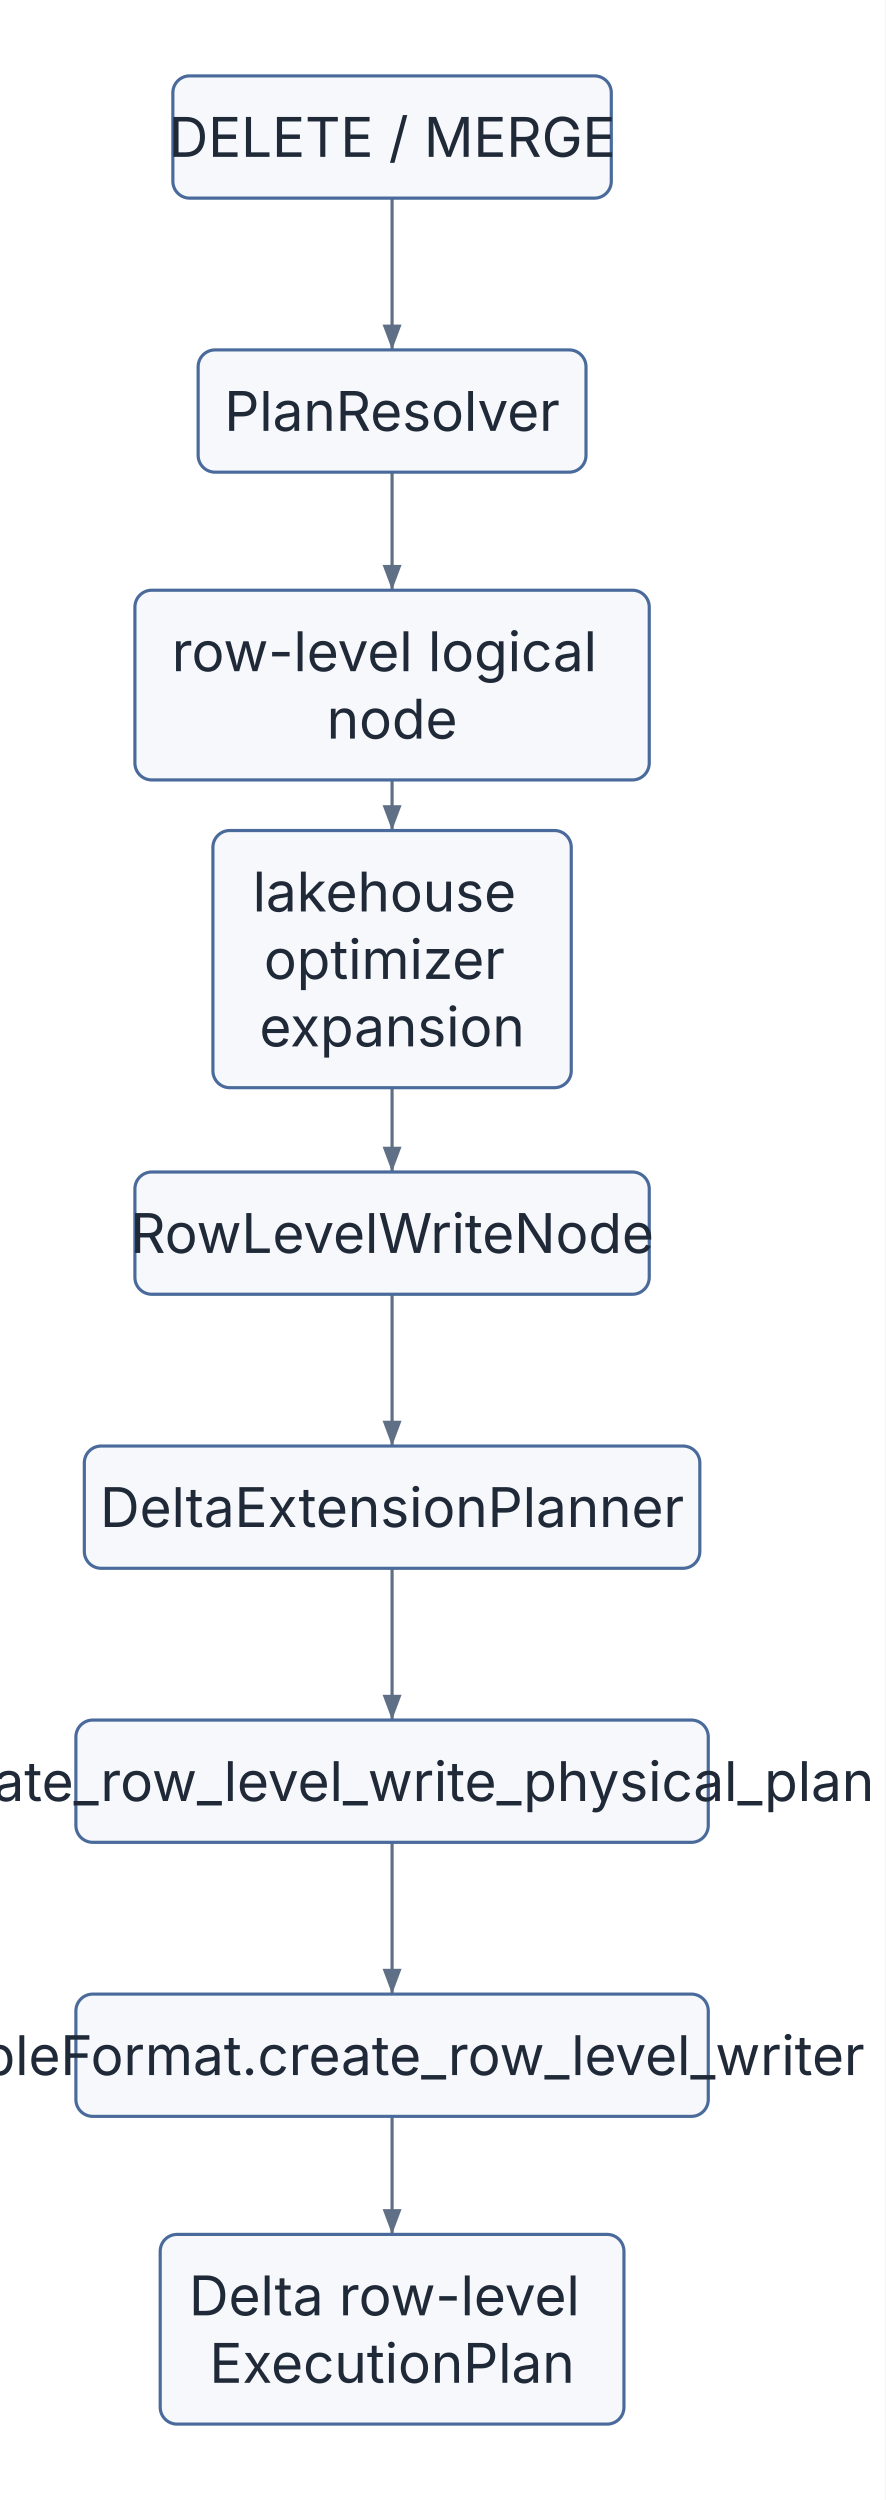
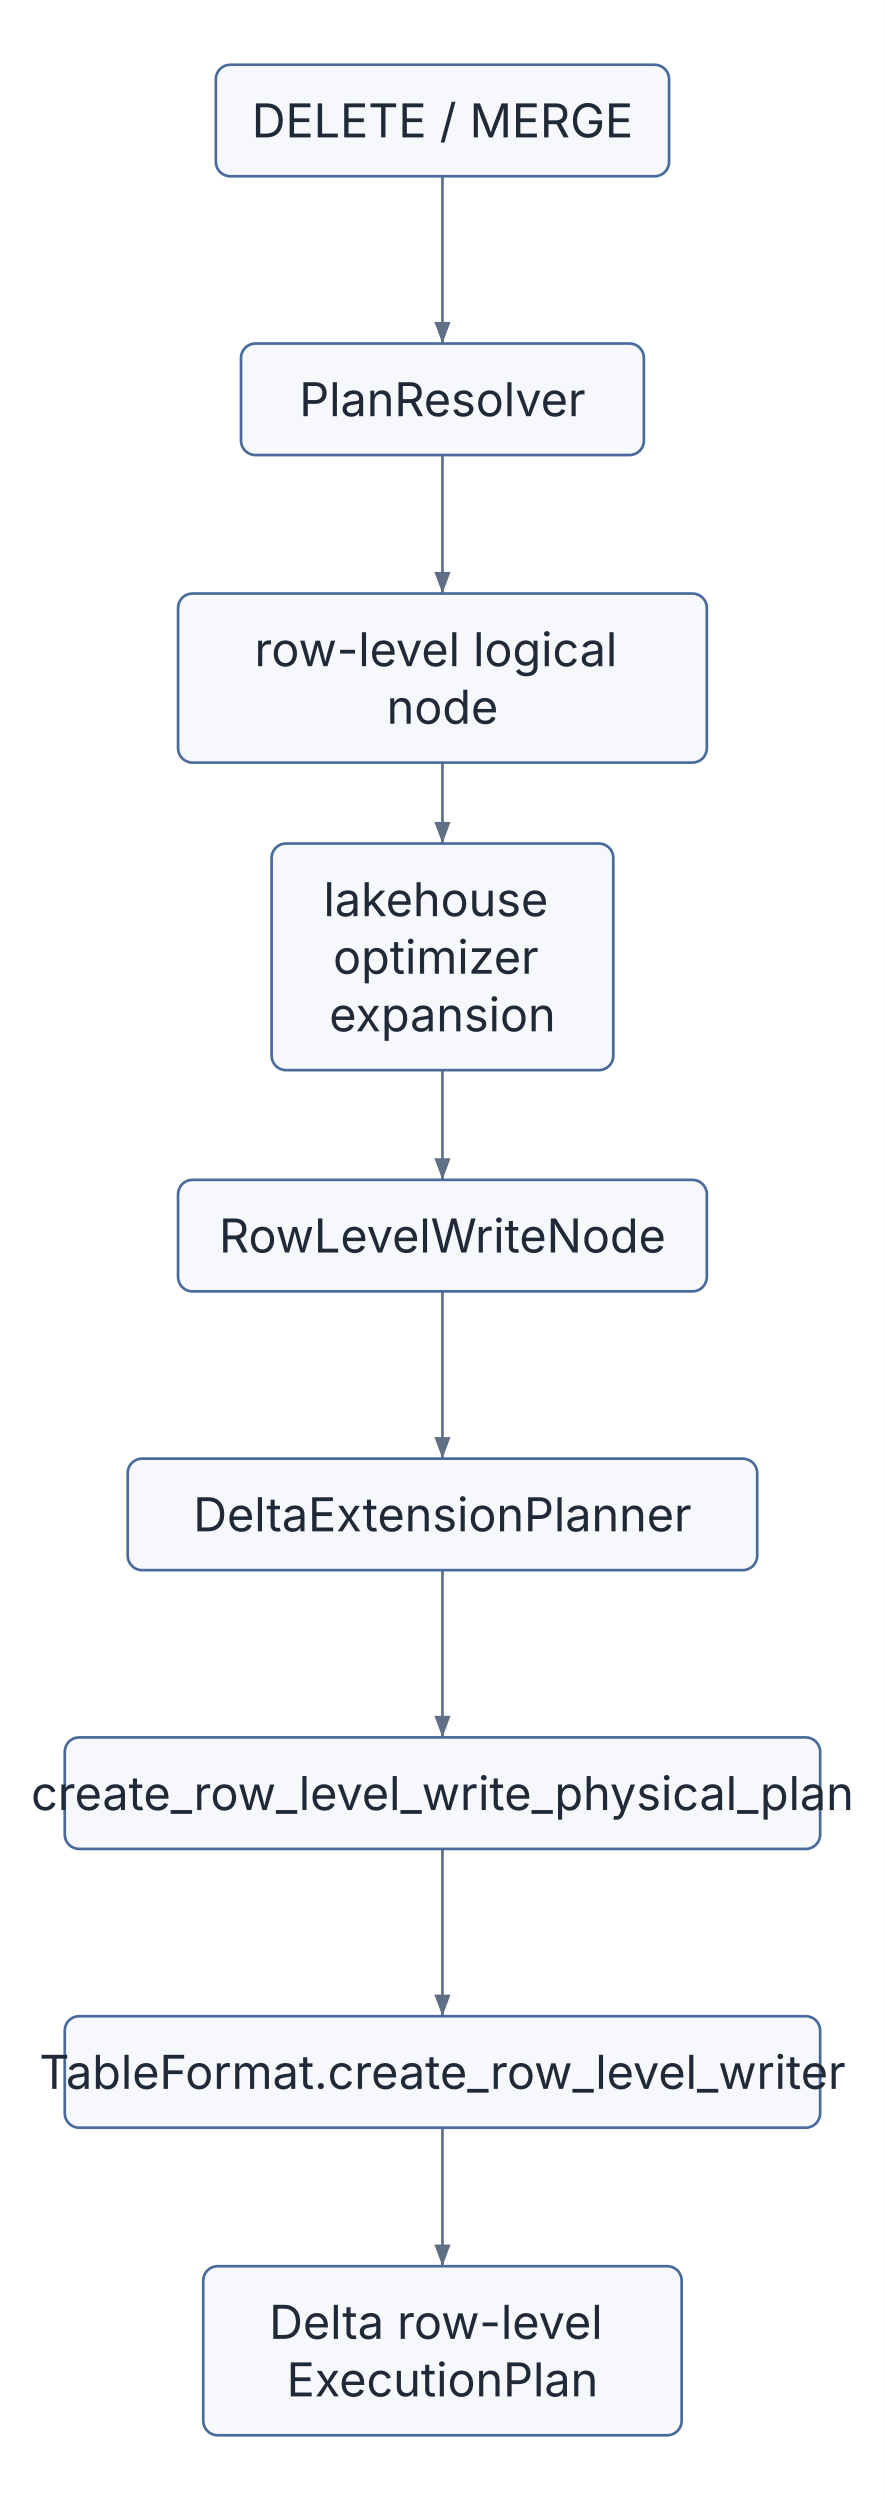
- <svg xmlns="http://www.w3.org/2000/svg" width="420" height="1186" viewBox="0 0 420 1186">
+ <svg xmlns="http://www.w3.org/2000/svg" width="492" height="1390" viewBox="0 0 492 1390">
  <defs>
    <marker id="arrow" markerWidth="10" markerHeight="10" refX="8" refY="3" orient="auto" markerUnits="strokeWidth">
      <path d="M0,0 L0,6 L8,3 z" fill="#5f6f85" />
    </marker>
  </defs>
-   <rect x="0" y="0" width="420" height="1186" fill="white" />
-   <line x1="186" y1="94" x2="186" y2="166" stroke="#5f6f85" stroke-width="1.5" marker-end="url(#arrow)" />
-   <line x1="186" y1="224" x2="186" y2="280" stroke="#5f6f85" stroke-width="1.5" marker-end="url(#arrow)" />
-   <line x1="186" y1="370" x2="186" y2="394" stroke="#5f6f85" stroke-width="1.5" marker-end="url(#arrow)" />
-   <line x1="186" y1="516" x2="186" y2="556" stroke="#5f6f85" stroke-width="1.5" marker-end="url(#arrow)" />
-   <line x1="186" y1="614" x2="186" y2="686" stroke="#5f6f85" stroke-width="1.5" marker-end="url(#arrow)" />
-   <line x1="186" y1="744" x2="186" y2="816" stroke="#5f6f85" stroke-width="1.5" marker-end="url(#arrow)" />
-   <line x1="186" y1="874" x2="186" y2="946" stroke="#5f6f85" stroke-width="1.5" marker-end="url(#arrow)" />
-   <line x1="186" y1="1004" x2="186" y2="1060" stroke="#5f6f85" stroke-width="1.5" marker-end="url(#arrow)" />
-   <rect x="82" y="36" width="208" height="58" rx="8" fill="#f6f8fb" stroke="#496a9a" stroke-width="1.5" />
-   <text x="186" y="65" text-anchor="middle" dominant-baseline="middle" font-family="Inter, Helvetica, Arial, sans-serif" font-size="26" fill="#1f2937">
-     <tspan x="186" dy="0">DELETE / MERGE</tspan>
+   <rect x="0" y="0" width="492" height="1390" fill="white" />
+   <line x1="246" y1="98" x2="246" y2="191" stroke="#5f6f85" stroke-width="1.5" marker-end="url(#arrow)" />
+   <line x1="246" y1="253" x2="246" y2="330" stroke="#5f6f85" stroke-width="1.5" marker-end="url(#arrow)" />
+   <line x1="246" y1="424" x2="246" y2="469" stroke="#5f6f85" stroke-width="1.5" marker-end="url(#arrow)" />
+   <line x1="246" y1="595" x2="246" y2="656" stroke="#5f6f85" stroke-width="1.5" marker-end="url(#arrow)" />
+   <line x1="246" y1="718" x2="246" y2="811" stroke="#5f6f85" stroke-width="1.5" marker-end="url(#arrow)" />
+   <line x1="246" y1="873" x2="246" y2="966" stroke="#5f6f85" stroke-width="1.5" marker-end="url(#arrow)" />
+   <line x1="246" y1="1028" x2="246" y2="1121" stroke="#5f6f85" stroke-width="1.5" marker-end="url(#arrow)" />
+   <line x1="246" y1="1183" x2="246" y2="1260" stroke="#5f6f85" stroke-width="1.5" marker-end="url(#arrow)" />
+   <rect x="120" y="36" width="252" height="62" rx="8" fill="#f6f8fb" stroke="#496a9a" stroke-width="1.5" />
+   <text x="246" y="67" text-anchor="middle" dominant-baseline="middle" font-family="Inter, Helvetica, Arial, sans-serif" font-size="26" fill="#1f2937">
+     <tspan x="246" dy="0">DELETE / MERGE</tspan>
  </text>
-   <rect x="94" y="166" width="184" height="58" rx="8" fill="#f6f8fb" stroke="#496a9a" stroke-width="1.5" />
-   <text x="186" y="195" text-anchor="middle" dominant-baseline="middle" font-family="Inter, Helvetica, Arial, sans-serif" font-size="26" fill="#1f2937">
-     <tspan x="186" dy="0">PlanResolver</tspan>
+   <rect x="134" y="191" width="224" height="62" rx="8" fill="#f6f8fb" stroke="#496a9a" stroke-width="1.5" />
+   <text x="246" y="222" text-anchor="middle" dominant-baseline="middle" font-family="Inter, Helvetica, Arial, sans-serif" font-size="26" fill="#1f2937">
+     <tspan x="246" dy="0">PlanResolver</tspan>
  </text>
-   <rect x="64" y="280" width="244" height="90" rx="8" fill="#f6f8fb" stroke="#496a9a" stroke-width="1.5" />
-   <text x="186" y="309" text-anchor="middle" dominant-baseline="middle" font-family="Inter, Helvetica, Arial, sans-serif" font-size="26" fill="#1f2937">
-     <tspan x="186" dy="0">row-level logical</tspan>
-     <tspan x="186" dy="32">node</tspan>
+   <rect x="99" y="330" width="294" height="94" rx="8" fill="#f6f8fb" stroke="#496a9a" stroke-width="1.5" />
+   <text x="246" y="361" text-anchor="middle" dominant-baseline="middle" font-family="Inter, Helvetica, Arial, sans-serif" font-size="26" fill="#1f2937">
+     <tspan x="246" dy="0">row-level logical</tspan>
+     <tspan x="246" dy="32">node</tspan>
  </text>
-   <rect x="101" y="394" width="170" height="122" rx="8" fill="#f6f8fb" stroke="#496a9a" stroke-width="1.5" />
-   <text x="186" y="423" text-anchor="middle" dominant-baseline="middle" font-family="Inter, Helvetica, Arial, sans-serif" font-size="26" fill="#1f2937">
-     <tspan x="186" dy="0">lakehouse</tspan>
-     <tspan x="186" dy="32">optimizer</tspan>
-     <tspan x="186" dy="32">expansion</tspan>
+   <rect x="151" y="469" width="190" height="126" rx="8" fill="#f6f8fb" stroke="#496a9a" stroke-width="1.5" />
+   <text x="246" y="500" text-anchor="middle" dominant-baseline="middle" font-family="Inter, Helvetica, Arial, sans-serif" font-size="26" fill="#1f2937">
+     <tspan x="246" dy="0">lakehouse</tspan>
+     <tspan x="246" dy="32">optimizer</tspan>
+     <tspan x="246" dy="32">expansion</tspan>
  </text>
-   <rect x="64" y="556" width="244" height="58" rx="8" fill="#f6f8fb" stroke="#496a9a" stroke-width="1.5" />
-   <text x="186" y="585" text-anchor="middle" dominant-baseline="middle" font-family="Inter, Helvetica, Arial, sans-serif" font-size="26" fill="#1f2937">
-     <tspan x="186" dy="0">RowLevelWriteNode</tspan>
+   <rect x="99" y="656" width="294" height="62" rx="8" fill="#f6f8fb" stroke="#496a9a" stroke-width="1.5" />
+   <text x="246" y="687" text-anchor="middle" dominant-baseline="middle" font-family="Inter, Helvetica, Arial, sans-serif" font-size="26" fill="#1f2937">
+     <tspan x="246" dy="0">RowLevelWriteNode</tspan>
  </text>
-   <rect x="40" y="686" width="292" height="58" rx="8" fill="#f6f8fb" stroke="#496a9a" stroke-width="1.5" />
-   <text x="186" y="715" text-anchor="middle" dominant-baseline="middle" font-family="Inter, Helvetica, Arial, sans-serif" font-size="26" fill="#1f2937">
-     <tspan x="186" dy="0">DeltaExtensionPlanner</tspan>
+   <rect x="71" y="811" width="350" height="62" rx="8" fill="#f6f8fb" stroke="#496a9a" stroke-width="1.5" />
+   <text x="246" y="842" text-anchor="middle" dominant-baseline="middle" font-family="Inter, Helvetica, Arial, sans-serif" font-size="26" fill="#1f2937">
+     <tspan x="246" dy="0">DeltaExtensionPlanner</tspan>
  </text>
-   <rect x="36" y="816" width="300" height="58" rx="8" fill="#f6f8fb" stroke="#496a9a" stroke-width="1.5" />
-   <text x="186" y="845" text-anchor="middle" dominant-baseline="middle" font-family="Inter, Helvetica, Arial, sans-serif" font-size="26" fill="#1f2937">
-     <tspan x="186" dy="0">create_row_level_write_physical_plan</tspan>
+   <rect x="36" y="966" width="420" height="62" rx="8" fill="#f6f8fb" stroke="#496a9a" stroke-width="1.5" />
+   <text x="246" y="997" text-anchor="middle" dominant-baseline="middle" font-family="Inter, Helvetica, Arial, sans-serif" font-size="26" fill="#1f2937">
+     <tspan x="246" dy="0">create_row_level_write_physical_plan</tspan>
  </text>
-   <rect x="36" y="946" width="300" height="58" rx="8" fill="#f6f8fb" stroke="#496a9a" stroke-width="1.5" />
-   <text x="186" y="975" text-anchor="middle" dominant-baseline="middle" font-family="Inter, Helvetica, Arial, sans-serif" font-size="26" fill="#1f2937">
-     <tspan x="186" dy="0">TableFormat.create_row_level_writer</tspan>
+   <rect x="36" y="1121" width="420" height="62" rx="8" fill="#f6f8fb" stroke="#496a9a" stroke-width="1.5" />
+   <text x="246" y="1152" text-anchor="middle" dominant-baseline="middle" font-family="Inter, Helvetica, Arial, sans-serif" font-size="26" fill="#1f2937">
+     <tspan x="246" dy="0">TableFormat.create_row_level_writer</tspan>
  </text>
-   <rect x="76" y="1060" width="220" height="90" rx="8" fill="#f6f8fb" stroke="#496a9a" stroke-width="1.5" />
-   <text x="186" y="1089" text-anchor="middle" dominant-baseline="middle" font-family="Inter, Helvetica, Arial, sans-serif" font-size="26" fill="#1f2937">
-     <tspan x="186" dy="0">Delta row-level</tspan>
-     <tspan x="186" dy="32">ExecutionPlan</tspan>
+   <rect x="113" y="1260" width="266" height="94" rx="8" fill="#f6f8fb" stroke="#496a9a" stroke-width="1.5" />
+   <text x="246" y="1291" text-anchor="middle" dominant-baseline="middle" font-family="Inter, Helvetica, Arial, sans-serif" font-size="26" fill="#1f2937">
+     <tspan x="246" dy="0">Delta row-level</tspan>
+     <tspan x="246" dy="32">ExecutionPlan</tspan>
  </text>
</svg>
